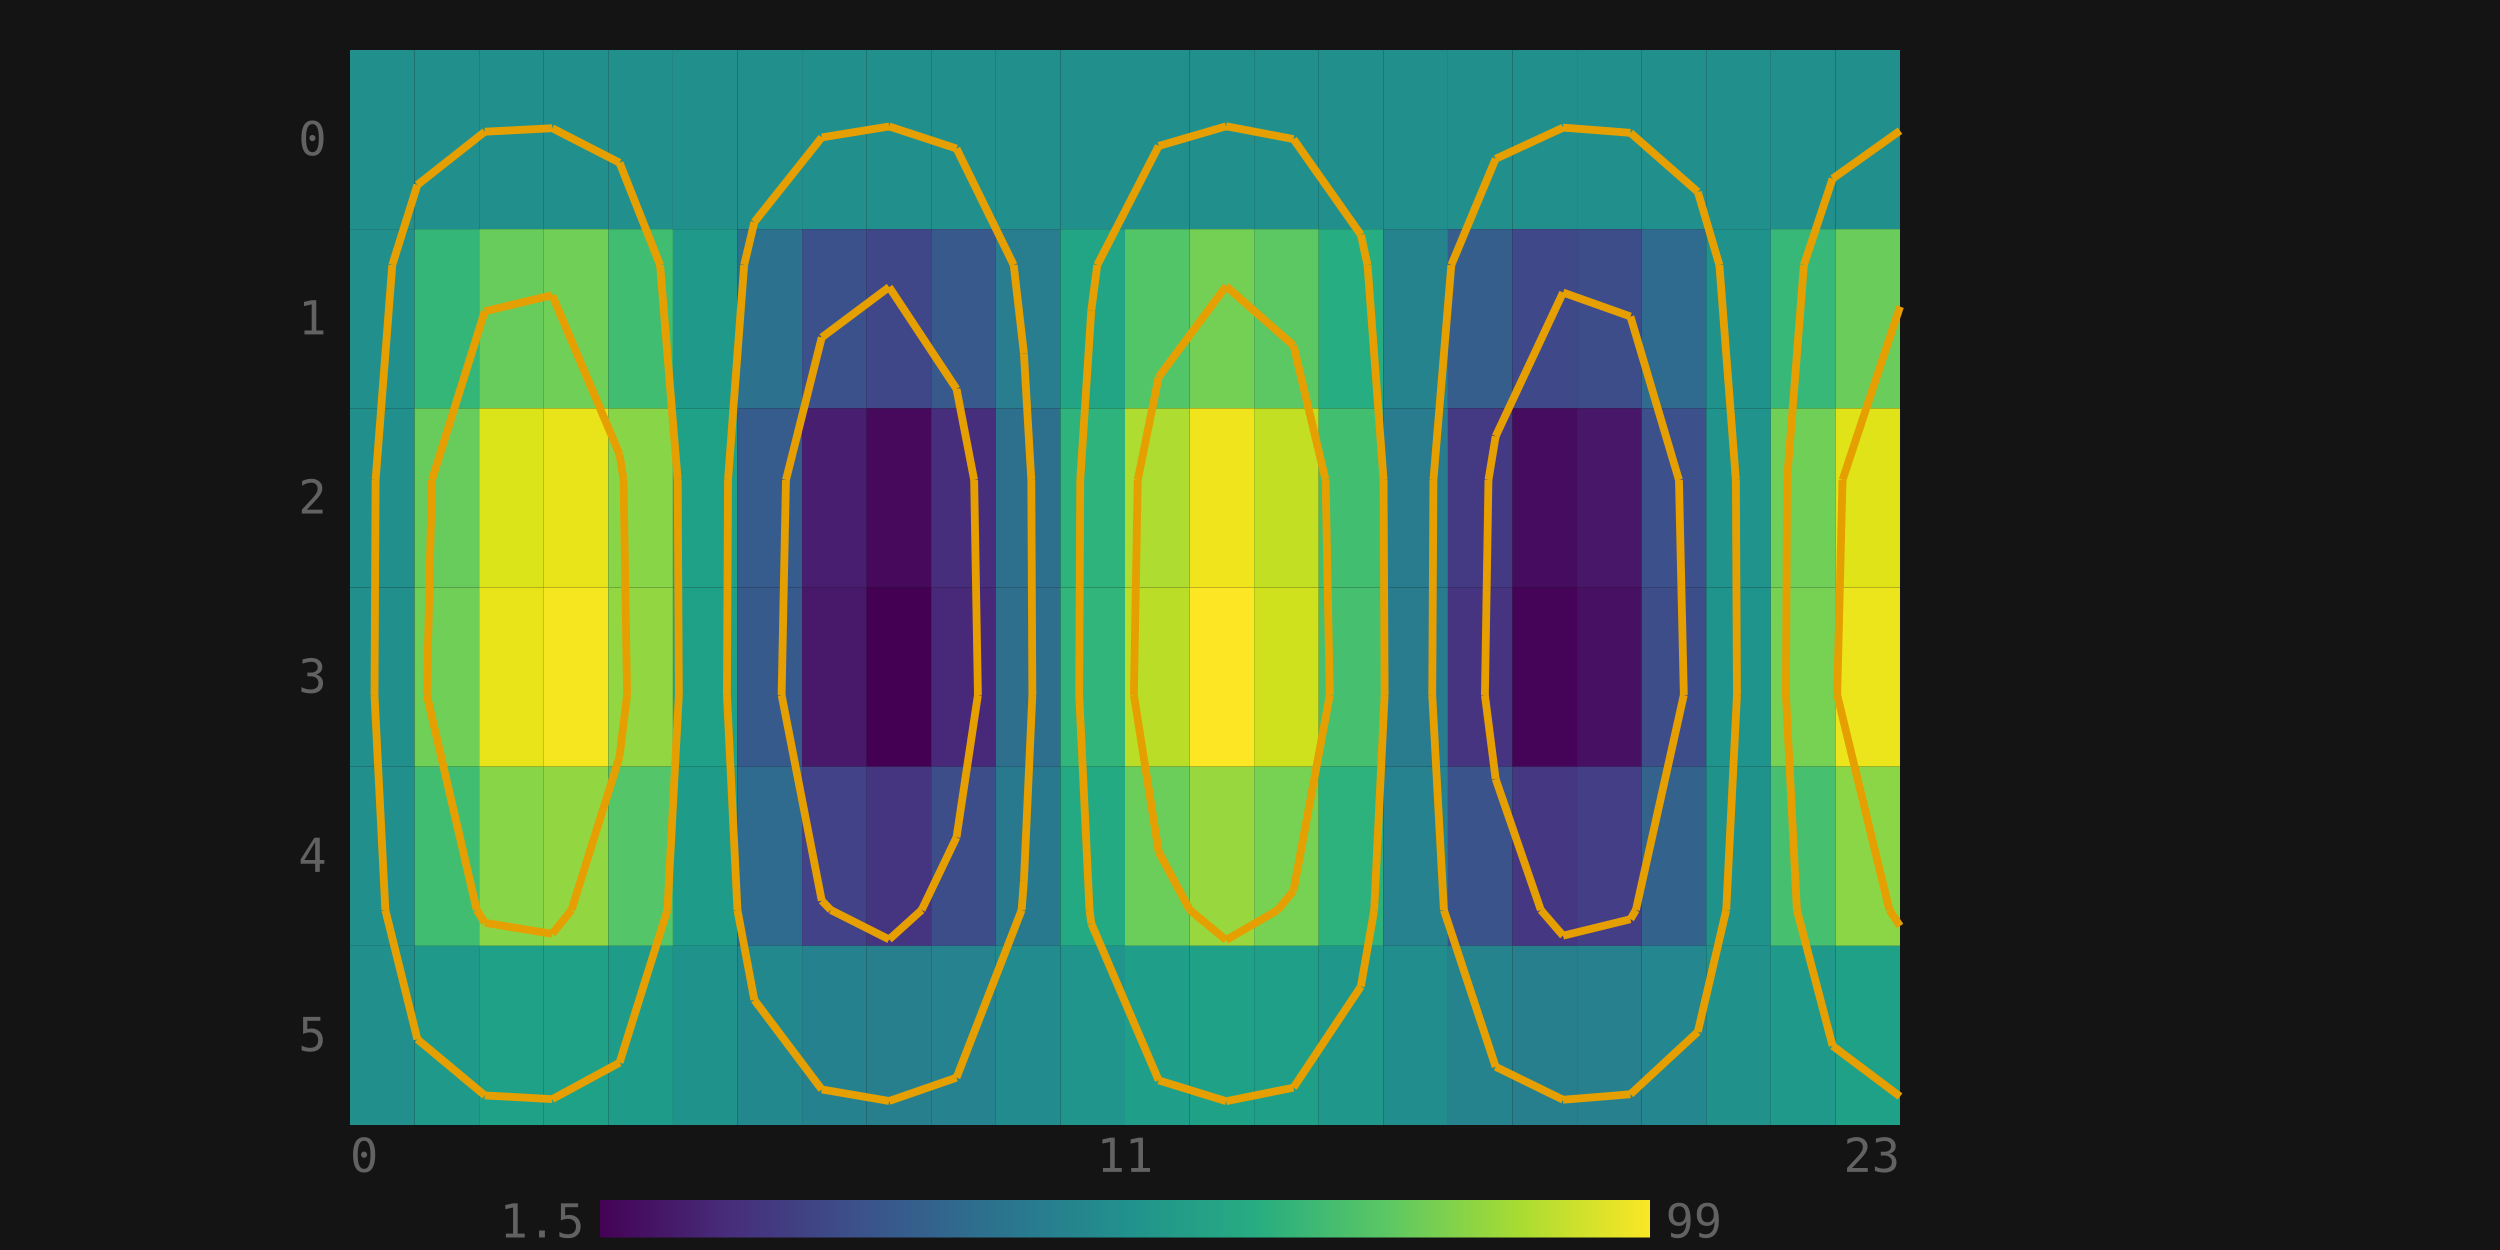
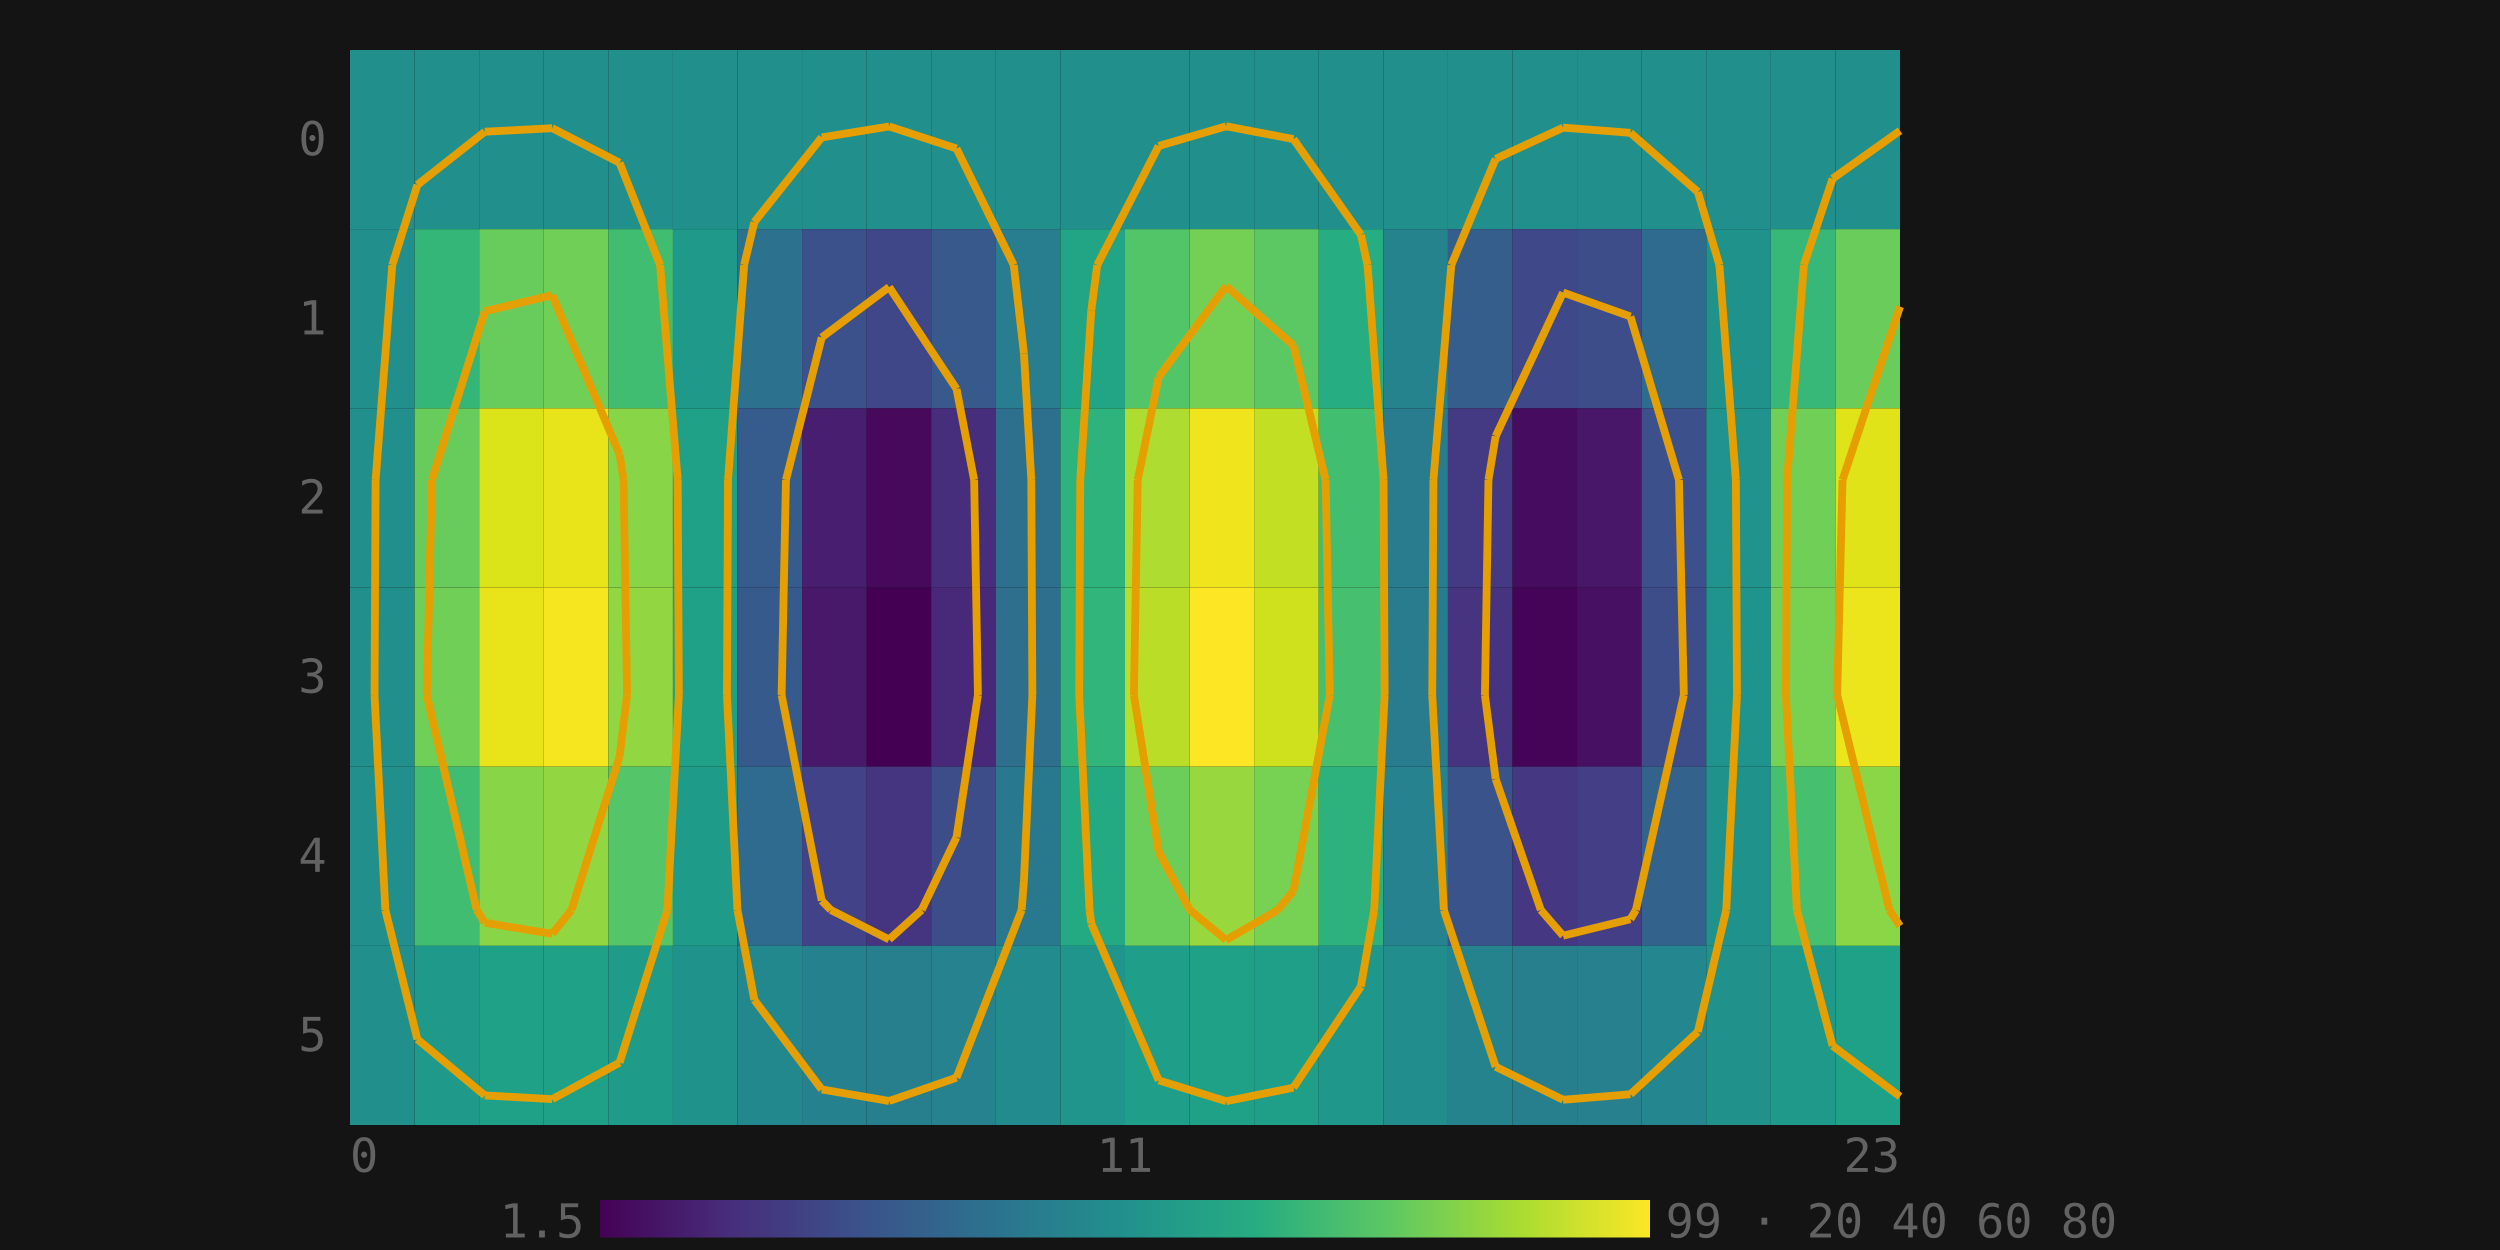
<svg xmlns="http://www.w3.org/2000/svg" viewBox="0 0 640 320" width="640" height="320">
  <rect width="100%" height="100%" fill="#141414" />
  <text x="89.6" y="300" text-anchor="start" font-size="12" font-family="monospace" fill="#626262">0</text>
  <text x="288" y="300" text-anchor="middle" font-size="12" font-family="monospace" fill="#626262">11</text>
  <text x="486.4" y="300" text-anchor="end" font-size="12" font-family="monospace" fill="#626262">23</text>
  <text x="149.6" y="316.8" text-anchor="end" font-size="12" font-family="monospace" fill="#626262">1.5</text>
  <defs>
    <linearGradient id="rsvgb" x1="0" y1="0" x2="1" y2="0">
      <stop offset="0" stop-color="#440154" />
      <stop offset="0.125" stop-color="#472d7b" />
      <stop offset="0.25" stop-color="#3b528b" />
      <stop offset="0.375" stop-color="#2c728e" />
      <stop offset="0.5" stop-color="#21918d" />
      <stop offset="0.625" stop-color="#27ad81" />
      <stop offset="0.75" stop-color="#5dc863" />
      <stop offset="0.875" stop-color="#aadc32" />
      <stop offset="1" stop-color="#fde725" />
    </linearGradient>
  </defs>
  <rect x="153.6" y="307.2" width="268.8" height="9.6" fill="url(#rsvgb)" />
-   <text x="426.4" y="316.8" text-anchor="start" font-size="12" font-family="monospace" fill="#626262">99</text>
+   <text x="426.4" y="316.8" text-anchor="start" font-size="12" font-family="monospace" fill="#626262">99 · 20 40 60 80</text>
  <clipPath id="isvgb-0">
    <rect x="0" y="23.733" width="83.6" height="24" />
  </clipPath>
  <text x="83.6" y="39.733" text-anchor="end" clip-path="url(#isvgb-0)" font-size="12" font-family="monospace" fill="#626262">0</text>
  <clipPath id="isvgb-1">
    <rect x="0" y="69.6" width="83.6" height="24" />
  </clipPath>
  <text x="83.6" y="85.6" text-anchor="end" clip-path="url(#isvgb-1)" font-size="12" font-family="monospace" fill="#626262">1</text>
  <clipPath id="isvgb-2">
    <rect x="0" y="115.467" width="83.6" height="24" />
  </clipPath>
  <text x="83.6" y="131.467" text-anchor="end" clip-path="url(#isvgb-2)" font-size="12" font-family="monospace" fill="#626262">2</text>
  <clipPath id="isvgb-3">
    <rect x="0" y="161.333" width="83.6" height="24" />
  </clipPath>
  <text x="83.6" y="177.333" text-anchor="end" clip-path="url(#isvgb-3)" font-size="12" font-family="monospace" fill="#626262">3</text>
  <clipPath id="isvgb-4">
    <rect x="0" y="207.2" width="83.6" height="24" />
  </clipPath>
  <text x="83.6" y="223.2" text-anchor="end" clip-path="url(#isvgb-4)" font-size="12" font-family="monospace" fill="#626262">4</text>
  <clipPath id="isvgb-5">
    <rect x="0" y="253.067" width="83.6" height="24" />
  </clipPath>
  <text x="83.6" y="269.067" text-anchor="end" clip-path="url(#isvgb-5)" font-size="12" font-family="monospace" fill="#626262">5</text>
  <rect x="89.6" y="12.8" width="16.533" height="45.867" fill="#21908d" />
  <rect x="106.133" y="12.8" width="16.533" height="45.867" fill="#21908d" />
  <rect x="122.667" y="12.8" width="16.533" height="45.867" fill="#21908d" />
  <rect x="139.2" y="12.8" width="16.533" height="45.867" fill="#21908d" />
  <rect x="155.733" y="12.8" width="16.533" height="45.867" fill="#21908d" />
  <rect x="172.267" y="12.8" width="16.533" height="45.867" fill="#21908d" />
  <rect x="188.8" y="12.8" width="16.533" height="45.867" fill="#21908d" />
  <rect x="205.333" y="12.8" width="16.533" height="45.867" fill="#21908d" />
  <rect x="221.867" y="12.8" width="16.533" height="45.867" fill="#21908d" />
  <rect x="238.4" y="12.8" width="16.533" height="45.867" fill="#21908d" />
  <rect x="254.933" y="12.8" width="16.533" height="45.867" fill="#21908d" />
  <rect x="271.467" y="12.8" width="16.533" height="45.867" fill="#21908d" />
  <rect x="288" y="12.8" width="16.533" height="45.867" fill="#21908d" />
  <rect x="304.533" y="12.8" width="16.533" height="45.867" fill="#21908d" />
  <rect x="321.067" y="12.8" width="16.533" height="45.867" fill="#21908d" />
  <rect x="337.6" y="12.8" width="16.533" height="45.867" fill="#21908d" />
  <rect x="354.133" y="12.8" width="16.533" height="45.867" fill="#21908d" />
  <rect x="370.667" y="12.8" width="16.533" height="45.867" fill="#21908d" />
  <rect x="387.2" y="12.8" width="16.533" height="45.867" fill="#21908d" />
  <rect x="403.733" y="12.8" width="16.533" height="45.867" fill="#21908d" />
  <rect x="420.267" y="12.8" width="16.533" height="45.867" fill="#21908d" />
  <rect x="436.8" y="12.8" width="16.533" height="45.867" fill="#21908d" />
  <rect x="453.333" y="12.8" width="16.533" height="45.867" fill="#21908d" />
  <rect x="469.867" y="12.8" width="16.533" height="45.867" fill="#21908d" />
  <rect x="89.6" y="58.667" width="16.533" height="45.867" fill="#21908d" />
  <rect x="106.133" y="58.667" width="16.533" height="45.867" fill="#34b679" />
  <rect x="122.667" y="58.667" width="16.533" height="45.867" fill="#68cc5c" />
  <rect x="139.2" y="58.667" width="16.533" height="45.867" fill="#6fcf57" />
  <rect x="155.733" y="58.667" width="16.533" height="45.867" fill="#41bd72" />
  <rect x="172.267" y="58.667" width="16.533" height="45.867" fill="#1f9a8a" />
  <rect x="188.8" y="58.667" width="16.533" height="45.867" fill="#2c718e" />
  <rect x="205.333" y="58.667" width="16.533" height="45.867" fill="#3b518b" />
  <rect x="221.867" y="58.667" width="16.533" height="45.867" fill="#3f4788" />
  <rect x="238.4" y="58.667" width="16.533" height="45.867" fill="#38598c" />
  <rect x="254.933" y="58.667" width="16.533" height="45.867" fill="#287d8e" />
  <rect x="271.467" y="58.667" width="16.533" height="45.867" fill="#21a585" />
  <rect x="288" y="58.667" width="16.533" height="45.867" fill="#52c569" />
  <rect x="304.533" y="58.667" width="16.533" height="45.867" fill="#74d055" />
  <rect x="321.067" y="58.667" width="16.533" height="45.867" fill="#5bc863" />
  <rect x="337.6" y="58.667" width="16.533" height="45.867" fill="#26ad81" />
  <rect x="354.133" y="58.667" width="16.533" height="45.867" fill="#25838e" />
  <rect x="370.667" y="58.667" width="16.533" height="45.867" fill="#355e8d" />
  <rect x="387.2" y="58.667" width="16.533" height="45.867" fill="#3f4889" />
  <rect x="403.733" y="58.667" width="16.533" height="45.867" fill="#3d4d8a" />
  <rect x="420.267" y="58.667" width="16.533" height="45.867" fill="#2f6b8e" />
  <rect x="436.8" y="58.667" width="16.533" height="45.867" fill="#20928c" />
  <rect x="453.333" y="58.667" width="16.533" height="45.867" fill="#37b878" />
  <rect x="469.867" y="58.667" width="16.533" height="45.867" fill="#6acd5b" />
  <rect x="89.6" y="104.533" width="16.533" height="45.867" fill="#21908d" />
  <rect x="106.133" y="104.533" width="16.533" height="45.867" fill="#68cc5c" />
  <rect x="122.667" y="104.533" width="16.533" height="45.867" fill="#dbe319" />
  <rect x="139.2" y="104.533" width="16.533" height="45.867" fill="#e8e419" />
  <rect x="155.733" y="104.533" width="16.533" height="45.867" fill="#89d548" />
  <rect x="172.267" y="104.533" width="16.533" height="45.867" fill="#1fa188" />
  <rect x="188.8" y="104.533" width="16.533" height="45.867" fill="#365c8d" />
  <rect x="205.333" y="104.533" width="16.533" height="45.867" fill="#481e70" />
  <rect x="221.867" y="104.533" width="16.533" height="45.867" fill="#46095c" />
  <rect x="238.4" y="104.533" width="16.533" height="45.867" fill="#472e7c" />
  <rect x="254.933" y="104.533" width="16.533" height="45.867" fill="#2d708e" />
  <rect x="271.467" y="104.533" width="16.533" height="45.867" fill="#2eb37c" />
  <rect x="288" y="104.533" width="16.533" height="45.867" fill="#aedc30" />
  <rect x="304.533" y="104.533" width="16.533" height="45.867" fill="#f0e51d" />
  <rect x="321.067" y="104.533" width="16.533" height="45.867" fill="#c2df23" />
  <rect x="337.6" y="104.533" width="16.533" height="45.867" fill="#42be71" />
  <rect x="354.133" y="104.533" width="16.533" height="45.867" fill="#287c8e" />
  <rect x="370.667" y="104.533" width="16.533" height="45.867" fill="#443983" />
  <rect x="387.2" y="104.533" width="16.533" height="45.867" fill="#460c5f" />
  <rect x="403.733" y="104.533" width="16.533" height="45.867" fill="#481769" />
  <rect x="420.267" y="104.533" width="16.533" height="45.867" fill="#3c508b" />
  <rect x="436.8" y="104.533" width="16.533" height="45.867" fill="#20938c" />
  <rect x="453.333" y="104.533" width="16.533" height="45.867" fill="#70cf57" />
  <rect x="469.867" y="104.533" width="16.533" height="45.867" fill="#dfe318" />
  <rect x="89.6" y="150.4" width="16.533" height="45.867" fill="#21908d" />
  <rect x="106.133" y="150.4" width="16.533" height="45.867" fill="#6fcf57" />
  <rect x="122.667" y="150.4" width="16.533" height="45.867" fill="#e8e419" />
  <rect x="139.2" y="150.4" width="16.533" height="45.867" fill="#f6e620" />
  <rect x="155.733" y="150.4" width="16.533" height="45.867" fill="#92d742" />
  <rect x="172.267" y="150.4" width="16.533" height="45.867" fill="#1fa188" />
  <rect x="188.8" y="150.4" width="16.533" height="45.867" fill="#375a8c" />
  <rect x="205.333" y="150.4" width="16.533" height="45.867" fill="#48186a" />
  <rect x="221.867" y="150.4" width="16.533" height="45.867" fill="#440154" />
  <rect x="238.4" y="150.4" width="16.533" height="45.867" fill="#482979" />
  <rect x="254.933" y="150.4" width="16.533" height="45.867" fill="#2e6f8e" />
  <rect x="271.467" y="150.4" width="16.533" height="45.867" fill="#31b57b" />
  <rect x="288" y="150.4" width="16.533" height="45.867" fill="#bade28" />
  <rect x="304.533" y="150.4" width="16.533" height="45.867" fill="#fde725" />
  <rect x="321.067" y="150.4" width="16.533" height="45.867" fill="#cfe11c" />
  <rect x="337.6" y="150.4" width="16.533" height="45.867" fill="#46c06f" />
  <rect x="354.133" y="150.4" width="16.533" height="45.867" fill="#297b8e" />
  <rect x="370.667" y="150.4" width="16.533" height="45.867" fill="#463480" />
  <rect x="387.2" y="150.4" width="16.533" height="45.867" fill="#450457" />
  <rect x="403.733" y="150.4" width="16.533" height="45.867" fill="#471063" />
  <rect x="420.267" y="150.4" width="16.533" height="45.867" fill="#3d4d8a" />
  <rect x="436.8" y="150.4" width="16.533" height="45.867" fill="#1f948c" />
  <rect x="453.333" y="150.4" width="16.533" height="45.867" fill="#77d153" />
  <rect x="469.867" y="150.4" width="16.533" height="45.867" fill="#ece51b" />
  <rect x="89.6" y="196.267" width="16.533" height="45.867" fill="#21908d" />
  <rect x="106.133" y="196.267" width="16.533" height="45.867" fill="#41bd72" />
  <rect x="122.667" y="196.267" width="16.533" height="45.867" fill="#89d548" />
  <rect x="139.2" y="196.267" width="16.533" height="45.867" fill="#92d742" />
  <rect x="155.733" y="196.267" width="16.533" height="45.867" fill="#54c568" />
  <rect x="172.267" y="196.267" width="16.533" height="45.867" fill="#1e9c89" />
  <rect x="188.8" y="196.267" width="16.533" height="45.867" fill="#2f6b8e" />
  <rect x="205.333" y="196.267" width="16.533" height="45.867" fill="#414287" />
  <rect x="221.867" y="196.267" width="16.533" height="45.867" fill="#453581" />
  <rect x="238.4" y="196.267" width="16.533" height="45.867" fill="#3d4d8a" />
  <rect x="254.933" y="196.267" width="16.533" height="45.867" fill="#29798e" />
  <rect x="271.467" y="196.267" width="16.533" height="45.867" fill="#24aa83" />
  <rect x="288" y="196.267" width="16.533" height="45.867" fill="#6bcd5a" />
  <rect x="304.533" y="196.267" width="16.533" height="45.867" fill="#98d83e" />
  <rect x="321.067" y="196.267" width="16.533" height="45.867" fill="#77d153" />
  <rect x="337.6" y="196.267" width="16.533" height="45.867" fill="#2db27d" />
  <rect x="354.133" y="196.267" width="16.533" height="45.867" fill="#26828e" />
  <rect x="370.667" y="196.267" width="16.533" height="45.867" fill="#3a538b" />
  <rect x="387.2" y="196.267" width="16.533" height="45.867" fill="#453781" />
  <rect x="403.733" y="196.267" width="16.533" height="45.867" fill="#433e85" />
  <rect x="420.267" y="196.267" width="16.533" height="45.867" fill="#33638d" />
  <rect x="436.8" y="196.267" width="16.533" height="45.867" fill="#20928c" />
  <rect x="453.333" y="196.267" width="16.533" height="45.867" fill="#46c06f" />
  <rect x="469.867" y="196.267" width="16.533" height="45.867" fill="#8bd646" />
  <rect x="89.6" y="242.133" width="16.533" height="45.867" fill="#21908d" />
  <rect x="106.133" y="242.133" width="16.533" height="45.867" fill="#1f9a8a" />
  <rect x="122.667" y="242.133" width="16.533" height="45.867" fill="#1fa188" />
  <rect x="139.2" y="242.133" width="16.533" height="45.867" fill="#1fa188" />
  <rect x="155.733" y="242.133" width="16.533" height="45.867" fill="#1e9c89" />
  <rect x="172.267" y="242.133" width="16.533" height="45.867" fill="#20928c" />
  <rect x="188.8" y="242.133" width="16.533" height="45.867" fill="#23888e" />
  <rect x="205.333" y="242.133" width="16.533" height="45.867" fill="#26818e" />
  <rect x="221.867" y="242.133" width="16.533" height="45.867" fill="#277f8e" />
  <rect x="238.4" y="242.133" width="16.533" height="45.867" fill="#26828e" />
  <rect x="254.933" y="242.133" width="16.533" height="45.867" fill="#228b8d" />
  <rect x="271.467" y="242.133" width="16.533" height="45.867" fill="#1f958b" />
  <rect x="288" y="242.133" width="16.533" height="45.867" fill="#1f9e89" />
  <rect x="304.533" y="242.133" width="16.533" height="45.867" fill="#1fa187" />
  <rect x="321.067" y="242.133" width="16.533" height="45.867" fill="#1f9f88" />
  <rect x="337.6" y="242.133" width="16.533" height="45.867" fill="#1f978b" />
  <rect x="354.133" y="242.133" width="16.533" height="45.867" fill="#228d8d" />
  <rect x="370.667" y="242.133" width="16.533" height="45.867" fill="#25838e" />
  <rect x="387.2" y="242.133" width="16.533" height="45.867" fill="#277f8e" />
  <rect x="403.733" y="242.133" width="16.533" height="45.867" fill="#27808e" />
  <rect x="420.267" y="242.133" width="16.533" height="45.867" fill="#24868e" />
  <rect x="436.8" y="242.133" width="16.533" height="45.867" fill="#21918c" />
  <rect x="453.333" y="242.133" width="16.533" height="45.867" fill="#1f9a8a" />
  <rect x="469.867" y="242.133" width="16.533" height="45.867" fill="#1fa188" />
  <path d="M210.365 86.381 L201.204 122.88" fill="none" stroke="#e69f00" stroke-width="2" />
  <path d="M227.617 73.483 L210.365 86.381" fill="none" stroke="#e69f00" stroke-width="2" />
  <path d="M244.87 99.569 L227.617 73.483" fill="none" stroke="#e69f00" stroke-width="2" />
  <path d="M249.381 122.88 L244.87 99.569" fill="none" stroke="#e69f00" stroke-width="2" />
  <path d="M382.887 111.683 L381.045 122.88" fill="none" stroke="#e69f00" stroke-width="2" />
  <path d="M400.139 74.884 L382.887 111.683" fill="none" stroke="#e69f00" stroke-width="2" />
  <path d="M417.391 81.025 L400.139 74.884" fill="none" stroke="#e69f00" stroke-width="2" />
  <path d="M429.813 122.88 L417.391 81.025" fill="none" stroke="#e69f00" stroke-width="2" />
  <path d="M201.204 122.88 L200.093 177.92" fill="none" stroke="#e69f00" stroke-width="2" />
  <path d="M249.381 122.88 L250.348 177.92" fill="none" stroke="#e69f00" stroke-width="2" />
  <path d="M381.045 122.88 L380.137 177.92" fill="none" stroke="#e69f00" stroke-width="2" />
  <path d="M429.813 122.88 L431.058 177.92" fill="none" stroke="#e69f00" stroke-width="2" />
  <path d="M200.093 177.92 L210.365 230.572" fill="none" stroke="#e69f00" stroke-width="2" />
  <path d="M212.678 232.96 L210.365 230.572" fill="none" stroke="#e69f00" stroke-width="2" />
  <path d="M244.87 214.335 L235.949 232.96" fill="none" stroke="#e69f00" stroke-width="2" />
  <path d="M250.348 177.92 L244.87 214.335" fill="none" stroke="#e69f00" stroke-width="2" />
  <path d="M380.137 177.92 L382.887 199.419" fill="none" stroke="#e69f00" stroke-width="2" />
  <path d="M394.452 232.96 L382.887 199.419" fill="none" stroke="#e69f00" stroke-width="2" />
  <path d="M431.058 177.92 L418.791 232.96" fill="none" stroke="#e69f00" stroke-width="2" />
  <path d="M212.678 232.96 L227.617 240.495" fill="none" stroke="#e69f00" stroke-width="2" />
  <path d="M235.949 232.96 L227.617 240.495" fill="none" stroke="#e69f00" stroke-width="2" />
  <path d="M394.452 232.96 L400.139 239.532" fill="none" stroke="#e69f00" stroke-width="2" />
  <path d="M417.391 235.31 L400.139 239.532" fill="none" stroke="#e69f00" stroke-width="2" />
  <path d="M418.791 232.96 L417.391 235.31" fill="none" stroke="#e69f00" stroke-width="2" />
  <path d="M193.113 56.856 L190.503 67.84" fill="none" stroke="#e69f00" stroke-width="2" />
  <path d="M210.365 35.168 L193.113 56.856" fill="none" stroke="#e69f00" stroke-width="2" />
  <path d="M227.617 32.371 L210.365 35.168" fill="none" stroke="#e69f00" stroke-width="2" />
  <path d="M244.87 38.028 L227.617 32.371" fill="none" stroke="#e69f00" stroke-width="2" />
  <path d="M259.506 67.84 L244.87 38.028" fill="none" stroke="#e69f00" stroke-width="2" />
  <path d="M382.887 40.656 L371.54 67.84" fill="none" stroke="#e69f00" stroke-width="2" />
  <path d="M400.139 32.674 L382.887 40.656" fill="none" stroke="#e69f00" stroke-width="2" />
  <path d="M417.391 34.006 L400.139 32.674" fill="none" stroke="#e69f00" stroke-width="2" />
  <path d="M434.643 49.133 L417.391 34.006" fill="none" stroke="#e69f00" stroke-width="2" />
  <path d="M440.161 67.84 L434.643 49.133" fill="none" stroke="#e69f00" stroke-width="2" />
  <path d="M190.503 67.84 L186.375 122.88" fill="none" stroke="#e69f00" stroke-width="2" />
  <path d="M259.506 67.84 L262.122 90.482" fill="none" stroke="#e69f00" stroke-width="2" />
  <path d="M264.014 122.88 L262.122 90.482" fill="none" stroke="#e69f00" stroke-width="2" />
  <path d="M371.54 67.84 L366.956 122.88" fill="none" stroke="#e69f00" stroke-width="2" />
  <path d="M440.161 67.84 L444.386 122.88" fill="none" stroke="#e69f00" stroke-width="2" />
  <path d="M186.375 122.88 L186.103 177.92" fill="none" stroke="#e69f00" stroke-width="2" />
  <path d="M264.014 122.88 L264.283 177.92" fill="none" stroke="#e69f00" stroke-width="2" />
  <path d="M366.956 122.88 L366.654 177.92" fill="none" stroke="#e69f00" stroke-width="2" />
  <path d="M444.386 122.88 L444.665 177.92" fill="none" stroke="#e69f00" stroke-width="2" />
  <path d="M186.103 177.92 L188.785 232.96" fill="none" stroke="#e69f00" stroke-width="2" />
  <path d="M262.122 225.523 L261.539 232.96" fill="none" stroke="#e69f00" stroke-width="2" />
  <path d="M264.283 177.92 L262.122 225.523" fill="none" stroke="#e69f00" stroke-width="2" />
  <path d="M366.654 177.92 L369.632 232.96" fill="none" stroke="#e69f00" stroke-width="2" />
  <path d="M444.665 177.92 L441.92 232.96" fill="none" stroke="#e69f00" stroke-width="2" />
  <path d="M188.785 232.96 L193.113 255.982" fill="none" stroke="#e69f00" stroke-width="2" />
  <path d="M210.365 278.9 L193.113 255.982" fill="none" stroke="#e69f00" stroke-width="2" />
  <path d="M227.617 281.856 L210.365 278.9" fill="none" stroke="#e69f00" stroke-width="2" />
  <path d="M244.87 275.877 L227.617 281.856" fill="none" stroke="#e69f00" stroke-width="2" />
  <path d="M261.539 232.96 L244.87 275.877" fill="none" stroke="#e69f00" stroke-width="2" />
  <path d="M369.632 232.96 L382.887 273.101" fill="none" stroke="#e69f00" stroke-width="2" />
  <path d="M400.139 281.535 L382.887 273.101" fill="none" stroke="#e69f00" stroke-width="2" />
  <path d="M417.391 280.127 L400.139 281.535" fill="none" stroke="#e69f00" stroke-width="2" />
  <path d="M434.643 264.142 L417.391 280.127" fill="none" stroke="#e69f00" stroke-width="2" />
  <path d="M441.92 232.96 L434.643 264.142" fill="none" stroke="#e69f00" stroke-width="2" />
  <path d="M106.852 47.327 L100.422 67.84" fill="none" stroke="#e69f00" stroke-width="2" />
  <path d="M124.104 33.717 L106.852 47.327" fill="none" stroke="#e69f00" stroke-width="2" />
  <path d="M141.357 32.819 L124.104 33.717" fill="none" stroke="#e69f00" stroke-width="2" />
  <path d="M158.609 41.662 L141.357 32.819" fill="none" stroke="#e69f00" stroke-width="2" />
  <path d="M168.981 67.84 L158.609 41.662" fill="none" stroke="#e69f00" stroke-width="2" />
  <path d="M296.626 37.364 L280.901 67.84" fill="none" stroke="#e69f00" stroke-width="2" />
  <path d="M313.878 32.324 L296.626 37.364" fill="none" stroke="#e69f00" stroke-width="2" />
  <path d="M331.13 35.612 L313.878 32.324" fill="none" stroke="#e69f00" stroke-width="2" />
  <path d="M348.383 60.106 L331.13 35.612" fill="none" stroke="#e69f00" stroke-width="2" />
  <path d="M350.086 67.84 L348.383 60.106" fill="none" stroke="#e69f00" stroke-width="2" />
  <path d="M469.148 45.728 L461.799 67.84" fill="none" stroke="#e69f00" stroke-width="2" />
  <path d="M486.4 33.459 L469.148 45.728" fill="none" stroke="#e69f00" stroke-width="2" />
  <path d="M100.422 67.84 L96.156 122.88" fill="none" stroke="#e69f00" stroke-width="2" />
  <path d="M168.981 67.84 L173.489 122.88" fill="none" stroke="#e69f00" stroke-width="2" />
  <path d="M279.374 79.424 L276.543 122.88" fill="none" stroke="#e69f00" stroke-width="2" />
  <path d="M280.901 67.84 L279.374 79.424" fill="none" stroke="#e69f00" stroke-width="2" />
  <path d="M350.086 67.84 L354.194 122.88" fill="none" stroke="#e69f00" stroke-width="2" />
  <path d="M461.799 67.84 L457.486 122.88" fill="none" stroke="#e69f00" stroke-width="2" />
  <path d="M96.156 122.88 L95.875 177.92" fill="none" stroke="#e69f00" stroke-width="2" />
  <path d="M173.489 122.88 L173.786 177.92" fill="none" stroke="#e69f00" stroke-width="2" />
  <path d="M276.543 122.88 L276.274 177.92" fill="none" stroke="#e69f00" stroke-width="2" />
  <path d="M354.194 122.88 L354.465 177.92" fill="none" stroke="#e69f00" stroke-width="2" />
  <path d="M457.486 122.88 L457.201 177.92" fill="none" stroke="#e69f00" stroke-width="2" />
  <path d="M95.875 177.92 L98.647 232.96" fill="none" stroke="#e69f00" stroke-width="2" />
  <path d="M173.786 177.92 L170.857 232.96" fill="none" stroke="#e69f00" stroke-width="2" />
  <path d="M276.274 177.92 L278.923 232.96" fill="none" stroke="#e69f00" stroke-width="2" />
  <path d="M354.465 177.92 L351.796 232.96" fill="none" stroke="#e69f00" stroke-width="2" />
  <path d="M457.201 177.92 L460.004 232.96" fill="none" stroke="#e69f00" stroke-width="2" />
  <path d="M98.647 232.96 L106.852 266.051" fill="none" stroke="#e69f00" stroke-width="2" />
  <path d="M124.104 280.433 L106.852 266.051" fill="none" stroke="#e69f00" stroke-width="2" />
  <path d="M141.357 281.382 L124.104 280.433" fill="none" stroke="#e69f00" stroke-width="2" />
  <path d="M158.609 272.037 L141.357 281.382" fill="none" stroke="#e69f00" stroke-width="2" />
  <path d="M170.857 232.96 L158.609 272.037" fill="none" stroke="#e69f00" stroke-width="2" />
  <path d="M278.923 232.96 L279.374 236.41" fill="none" stroke="#e69f00" stroke-width="2" />
  <path d="M296.626 276.579 L279.374 236.41" fill="none" stroke="#e69f00" stroke-width="2" />
  <path d="M313.878 281.905 L296.626 276.579" fill="none" stroke="#e69f00" stroke-width="2" />
  <path d="M331.13 278.43 L313.878 281.905" fill="none" stroke="#e69f00" stroke-width="2" />
  <path d="M348.383 252.548 L331.13 278.43" fill="none" stroke="#e69f00" stroke-width="2" />
  <path d="M351.796 232.96 L348.383 252.548" fill="none" stroke="#e69f00" stroke-width="2" />
  <path d="M460.004 232.96 L469.148 267.741" fill="none" stroke="#e69f00" stroke-width="2" />
  <path d="M486.4 280.706 L469.148 267.741" fill="none" stroke="#e69f00" stroke-width="2" />
  <path d="M124.104 79.691 L110.567 122.88" fill="none" stroke="#e69f00" stroke-width="2" />
  <path d="M141.357 75.551 L124.104 79.691" fill="none" stroke="#e69f00" stroke-width="2" />
  <path d="M158.609 116.324 L141.357 75.551" fill="none" stroke="#e69f00" stroke-width="2" />
  <path d="M159.633 122.88 L158.609 116.324" fill="none" stroke="#e69f00" stroke-width="2" />
  <path d="M296.626 96.505 L291.261 122.88" fill="none" stroke="#e69f00" stroke-width="2" />
  <path d="M313.878 73.268 L296.626 96.505" fill="none" stroke="#e69f00" stroke-width="2" />
  <path d="M331.13 88.43 L313.878 73.268" fill="none" stroke="#e69f00" stroke-width="2" />
  <path d="M339.351 122.88 L331.13 88.43" fill="none" stroke="#e69f00" stroke-width="2" />
  <path d="M486.4 78.5 L471.683 122.88" fill="none" stroke="#e69f00" stroke-width="2" />
  <path d="M110.567 122.88 L109.269 177.92" fill="none" stroke="#e69f00" stroke-width="2" />
  <path d="M159.633 122.88 L160.525 177.92" fill="none" stroke="#e69f00" stroke-width="2" />
  <path d="M291.261 122.88 L290.273 177.92" fill="none" stroke="#e69f00" stroke-width="2" />
  <path d="M339.351 122.88 L340.429 177.92" fill="none" stroke="#e69f00" stroke-width="2" />
  <path d="M471.683 122.88 L470.327 177.92" fill="none" stroke="#e69f00" stroke-width="2" />
  <path d="M109.269 177.92 L122.049 232.96" fill="none" stroke="#e69f00" stroke-width="2" />
  <path d="M158.609 193.704 L146.304 232.96" fill="none" stroke="#e69f00" stroke-width="2" />
  <path d="M160.525 177.92 L158.609 193.704" fill="none" stroke="#e69f00" stroke-width="2" />
  <path d="M290.273 177.92 L296.626 218.107" fill="none" stroke="#e69f00" stroke-width="2" />
  <path d="M304.593 232.96 L296.626 218.107" fill="none" stroke="#e69f00" stroke-width="2" />
  <path d="M331.13 228.05 L327.094 232.96" fill="none" stroke="#e69f00" stroke-width="2" />
  <path d="M340.429 177.92 L331.13 228.05" fill="none" stroke="#e69f00" stroke-width="2" />
  <path d="M470.327 177.92 L483.681 232.96" fill="none" stroke="#e69f00" stroke-width="2" />
  <path d="M122.049 232.96 L124.104 236.227" fill="none" stroke="#e69f00" stroke-width="2" />
  <path d="M141.357 239.073 L124.104 236.227" fill="none" stroke="#e69f00" stroke-width="2" />
  <path d="M146.304 232.96 L141.357 239.073" fill="none" stroke="#e69f00" stroke-width="2" />
  <path d="M304.593 232.96 L313.878 240.643" fill="none" stroke="#e69f00" stroke-width="2" />
  <path d="M327.094 232.96 L313.878 240.643" fill="none" stroke="#e69f00" stroke-width="2" />
  <path d="M483.681 232.96 L486.4 237.046" fill="none" stroke="#e69f00" stroke-width="2" />
</svg>
